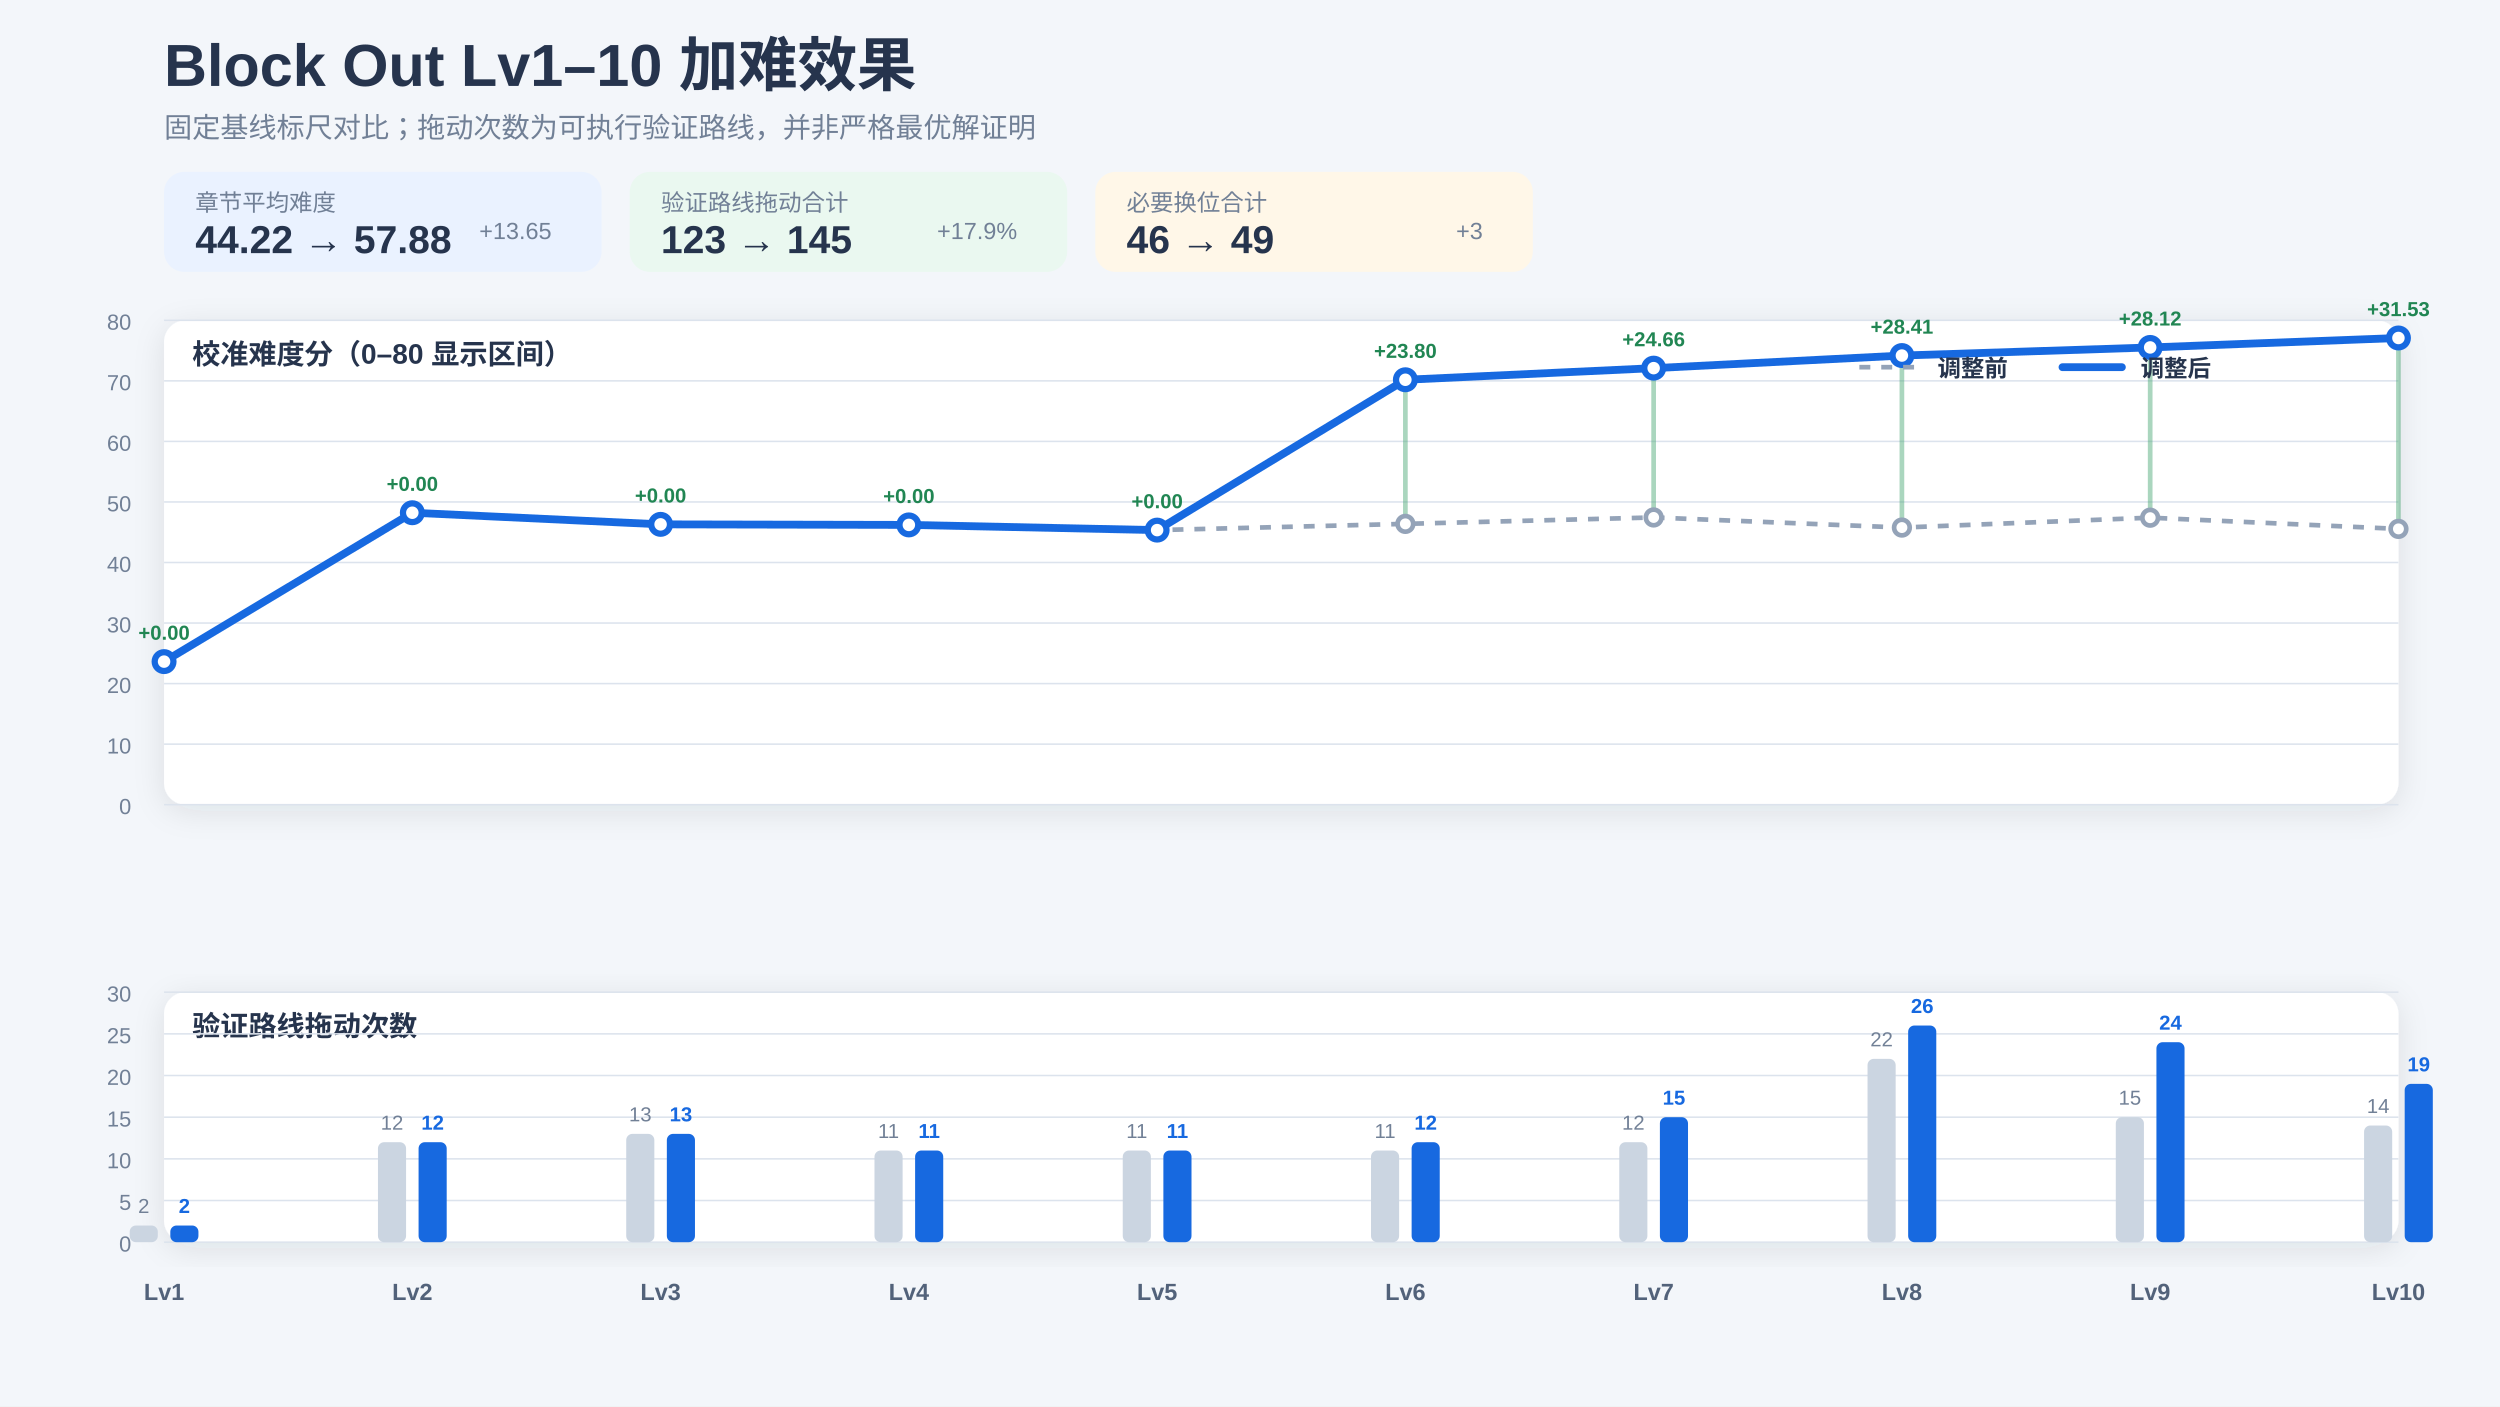
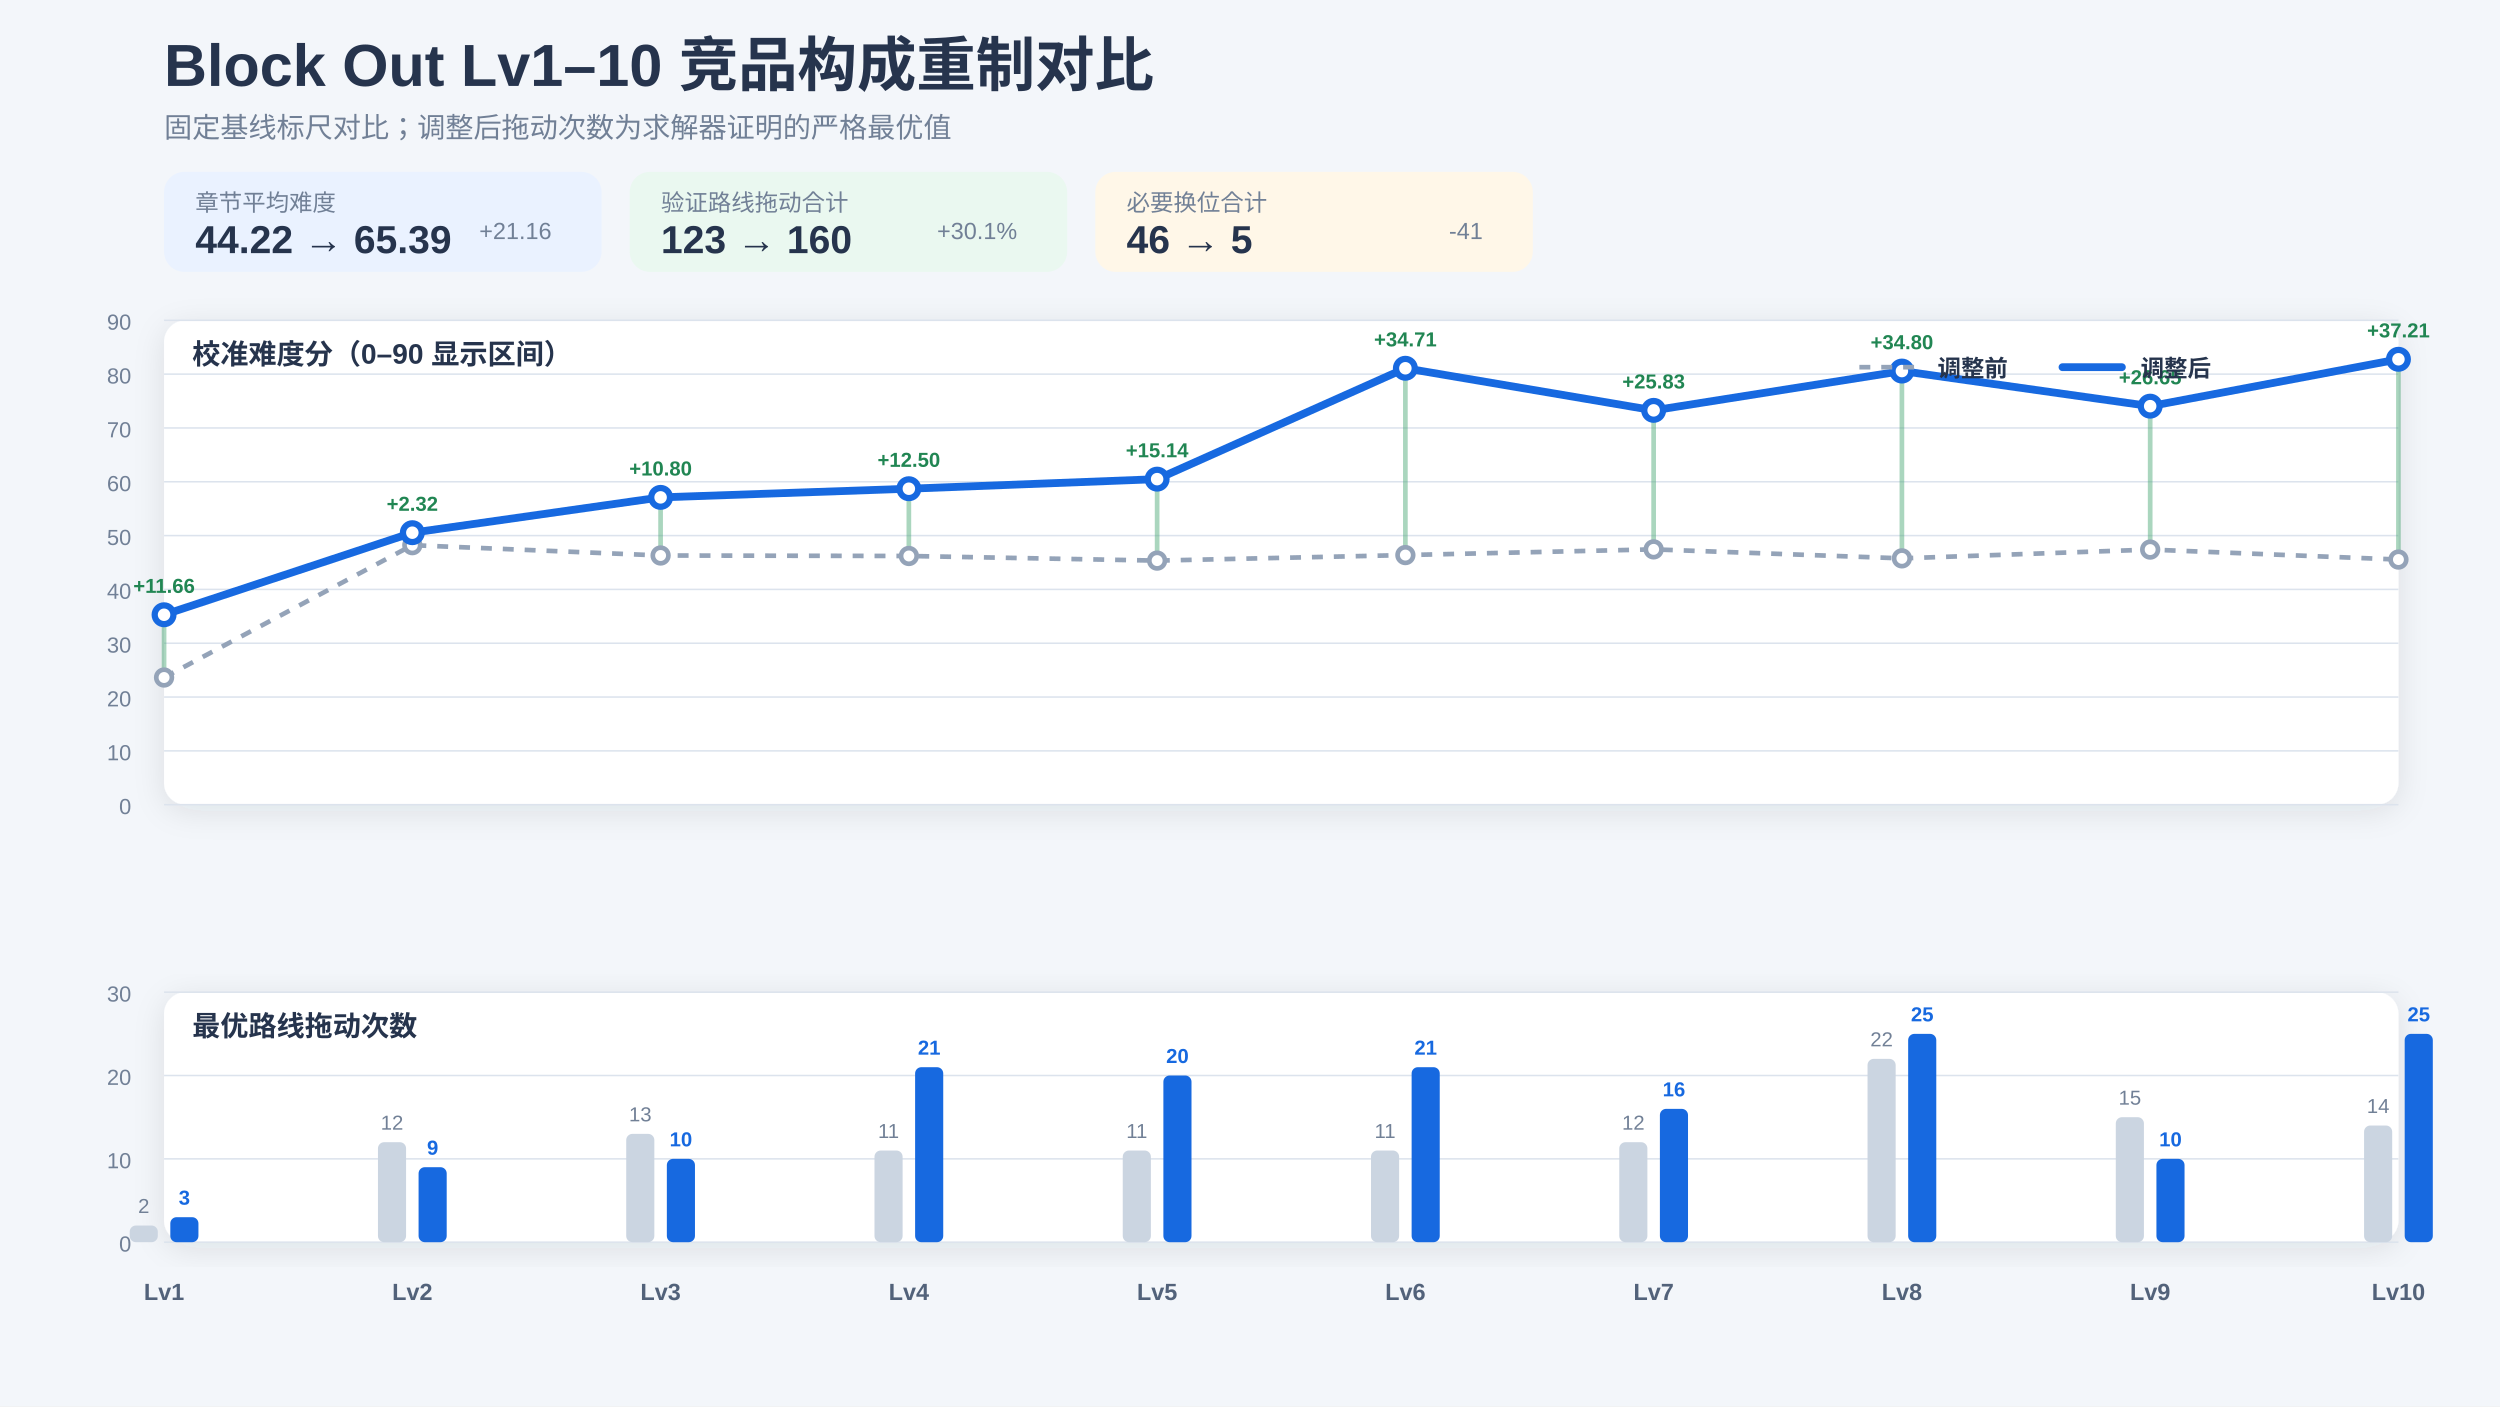
<svg xmlns="http://www.w3.org/2000/svg" width="1600" height="900" viewBox="0 0 1600 900">
  <defs>
    <filter id="shadow">
      <feDropShadow dx="0" dy="4" stdDeviation="10" flood-color="#1D2A44" flood-opacity="0.10" />
    </filter>
    <style>
      text { font-family: "Microsoft YaHei", "PingFang SC", Arial, sans-serif; fill: #26344D; }
      .title { font-size: 38px; font-weight: 700; }
      .subtitle { font-size: 18px; fill: #718096; }
      .card-label { font-size: 15px; fill: #718096; }
      .card-value { font-size: 25px; font-weight: 700; }
      .panel-title { font-size: 18px; font-weight: 700; }
      .grid { stroke: #DCE3ED; stroke-width: 1; }
      .axis-label { font-size: 14px; fill: #718096; }
      .before-line { fill: none; stroke: #94A3B8; stroke-width: 3; stroke-dasharray: 7 7; }
      .after-line { fill: none; stroke: #1769E0; stroke-width: 5; stroke-linecap: round; stroke-linejoin: round; }
      .uplift-line { stroke: #43A36F; stroke-width: 3; opacity: 0.45; }
      .before-point { fill: #FFFFFF; stroke: #94A3B8; stroke-width: 3; }
      .after-point { fill: #FFFFFF; stroke: #1769E0; stroke-width: 4; }
      .delta { font-size: 13px; font-weight: 700; fill: #218653; }
      .before-bar { fill: #CBD5E1; }
      .after-bar { fill: #1769E0; }
      .bar-label { font-size: 13px; fill: #718096; }
      .bar-label.strong { fill: #1769E0; font-weight: 700; }
      .level-label { font-size: 15px; font-weight: 600; fill: #52627A; }
      .legend { font-size: 15px; font-weight: 600; }
    </style>
  </defs>
  <rect width="1600" height="900" fill="#F3F6FA" />
-   <text x="105" y="55" class="title">Block Out Lv1–10 加难效果</text>
-   <text x="105" y="88" class="subtitle">固定基线标尺对比；拖动次数为可执行验证路线，并非严格最优解证明</text>
+   <text x="105" y="55" class="title">Block Out Lv1–10 竞品构成重制对比</text>
+   <text x="105" y="88" class="subtitle">固定基线标尺对比；调整后拖动次数为求解器证明的严格最优值</text>
  <g transform="translate(105,110)">
    <rect width="280" height="64" rx="13" fill="#EAF2FF" />
    <text x="20" y="25" class="card-label">章节平均难度</text>
-     <text x="20" y="52" class="card-value" fill="#1769E0">44.22 → 57.88</text>
-     <text x="248" y="43" text-anchor="end" class="card-label" fill="#218653">+13.65</text>
+     <text x="20" y="52" class="card-value" fill="#1769E0">44.22 → 65.39</text>
+     <text x="248" y="43" text-anchor="end" class="card-label" fill="#218653">+21.16</text>
  </g>
  <g transform="translate(403,110)">
    <rect width="280" height="64" rx="13" fill="#EAF8F0" />
    <text x="20" y="25" class="card-label">验证路线拖动合计</text>
-     <text x="20" y="52" class="card-value" fill="#218653">123 → 145</text>
-     <text x="248" y="43" text-anchor="end" class="card-label" fill="#218653">+17.9%</text>
+     <text x="20" y="52" class="card-value" fill="#218653">123 → 160</text>
+     <text x="248" y="43" text-anchor="end" class="card-label" fill="#218653">+30.1%</text>
  </g>
  <g transform="translate(701,110)">
    <rect width="280" height="64" rx="13" fill="#FFF7E8" />
    <text x="20" y="25" class="card-label">必要换位合计</text>
-     <text x="20" y="52" class="card-value" fill="#C96800">46 → 49</text>
-     <text x="248" y="43" text-anchor="end" class="card-label" fill="#218653">+3</text>
+     <text x="20" y="52" class="card-value" fill="#C96800">46 → 5</text>
+     <text x="248" y="43" text-anchor="end" class="card-label" fill="#218653">-41</text>
  </g>
  <rect x="105" y="205" width="1430" height="310" rx="14" fill="#FFFFFF" filter="url(#shadow)" />
-   <text x="123" y="233" class="panel-title">校准难度分（0–80 显示区间）</text>
+   <text x="123" y="233" class="panel-title">校准难度分（0–90 显示区间）</text>
  <line x1="105" y1="515.00" x2="1535" y2="515.00" class="grid" />
  <text x="84" y="521.00" text-anchor="end" class="axis-label">0</text>
-   <line x1="105" y1="476.25" x2="1535" y2="476.25" class="grid" />
-   <text x="84" y="482.25" text-anchor="end" class="axis-label">10</text>
-   <line x1="105" y1="437.50" x2="1535" y2="437.50" class="grid" />
-   <text x="84" y="443.50" text-anchor="end" class="axis-label">20</text>
-   <line x1="105" y1="398.75" x2="1535" y2="398.75" class="grid" />
-   <text x="84" y="404.75" text-anchor="end" class="axis-label">30</text>
-   <line x1="105" y1="360.00" x2="1535" y2="360.00" class="grid" />
-   <text x="84" y="366.00" text-anchor="end" class="axis-label">40</text>
-   <line x1="105" y1="321.25" x2="1535" y2="321.25" class="grid" />
-   <text x="84" y="327.25" text-anchor="end" class="axis-label">50</text>
-   <line x1="105" y1="282.50" x2="1535" y2="282.50" class="grid" />
-   <text x="84" y="288.50" text-anchor="end" class="axis-label">60</text>
-   <line x1="105" y1="243.75" x2="1535" y2="243.75" class="grid" />
-   <text x="84" y="249.75" text-anchor="end" class="axis-label">70</text>
+   <line x1="105" y1="480.56" x2="1535" y2="480.56" class="grid" />
+   <text x="84" y="486.56" text-anchor="end" class="axis-label">10</text>
+   <line x1="105" y1="446.11" x2="1535" y2="446.11" class="grid" />
+   <text x="84" y="452.11" text-anchor="end" class="axis-label">20</text>
+   <line x1="105" y1="411.67" x2="1535" y2="411.67" class="grid" />
+   <text x="84" y="417.67" text-anchor="end" class="axis-label">30</text>
+   <line x1="105" y1="377.22" x2="1535" y2="377.22" class="grid" />
+   <text x="84" y="383.22" text-anchor="end" class="axis-label">40</text>
+   <line x1="105" y1="342.78" x2="1535" y2="342.78" class="grid" />
+   <text x="84" y="348.78" text-anchor="end" class="axis-label">50</text>
+   <line x1="105" y1="308.33" x2="1535" y2="308.33" class="grid" />
+   <text x="84" y="314.33" text-anchor="end" class="axis-label">60</text>
+   <line x1="105" y1="273.89" x2="1535" y2="273.89" class="grid" />
+   <text x="84" y="279.89" text-anchor="end" class="axis-label">70</text>
+   <line x1="105" y1="239.44" x2="1535" y2="239.44" class="grid" />
+   <text x="84" y="245.44" text-anchor="end" class="axis-label">80</text>
  <line x1="105" y1="205.00" x2="1535" y2="205.00" class="grid" />
-   <text x="84" y="211.00" text-anchor="end" class="axis-label">80</text>
-   <path d="M105.00,423.43 L263.89,328.15 L422.78,335.59 L581.67,335.94 L740.56,339.27 L899.44,335.28 L1058.33,331.17 L1217.22,337.64 L1376.11,331.32 L1535.00,338.49" class="before-line" />
-   <path d="M105.00,423.43 L263.89,328.15 L422.78,335.59 L581.67,335.94 L740.56,339.27 L899.44,243.05 L1058.33,235.61 L1217.22,227.55 L1376.11,222.36 L1535.00,216.31" class="after-line" />
-   <line x1="105.00" y1="423.43" x2="105.00" y2="423.43" class="uplift-line" />
-   <circle cx="105.00" cy="423.43" r="5" class="before-point" />
-   <circle cx="105.00" cy="423.43" r="6" class="after-point" />
-   <text x="105.00" y="409.43" text-anchor="middle" class="delta">+0.00</text>
-   <line x1="263.89" y1="328.15" x2="263.89" y2="328.15" class="uplift-line" />
-   <circle cx="263.89" cy="328.15" r="5" class="before-point" />
-   <circle cx="263.89" cy="328.15" r="6" class="after-point" />
-   <text x="263.89" y="314.15" text-anchor="middle" class="delta">+0.00</text>
-   <line x1="422.78" y1="335.59" x2="422.78" y2="335.59" class="uplift-line" />
-   <circle cx="422.78" cy="335.59" r="5" class="before-point" />
-   <circle cx="422.78" cy="335.59" r="6" class="after-point" />
-   <text x="422.78" y="321.59" text-anchor="middle" class="delta">+0.00</text>
-   <line x1="581.67" y1="335.94" x2="581.67" y2="335.94" class="uplift-line" />
-   <circle cx="581.67" cy="335.94" r="5" class="before-point" />
-   <circle cx="581.67" cy="335.94" r="6" class="after-point" />
-   <text x="581.67" y="321.94" text-anchor="middle" class="delta">+0.00</text>
-   <line x1="740.56" y1="339.27" x2="740.56" y2="339.27" class="uplift-line" />
-   <circle cx="740.56" cy="339.27" r="5" class="before-point" />
-   <circle cx="740.56" cy="339.27" r="6" class="after-point" />
-   <text x="740.56" y="325.27" text-anchor="middle" class="delta">+0.00</text>
-   <line x1="899.44" y1="335.28" x2="899.44" y2="243.05" class="uplift-line" />
-   <circle cx="899.44" cy="335.28" r="5" class="before-point" />
-   <circle cx="899.44" cy="243.05" r="6" class="after-point" />
-   <text x="899.44" y="229.05" text-anchor="middle" class="delta">+23.80</text>
-   <line x1="1058.33" y1="331.17" x2="1058.33" y2="235.61" class="uplift-line" />
-   <circle cx="1058.33" cy="331.17" r="5" class="before-point" />
-   <circle cx="1058.33" cy="235.61" r="6" class="after-point" />
-   <text x="1058.33" y="221.61" text-anchor="middle" class="delta">+24.66</text>
-   <line x1="1217.22" y1="337.64" x2="1217.22" y2="227.55" class="uplift-line" />
-   <circle cx="1217.22" cy="337.64" r="5" class="before-point" />
-   <circle cx="1217.22" cy="227.55" r="6" class="after-point" />
-   <text x="1217.22" y="213.55" text-anchor="middle" class="delta">+28.41</text>
-   <line x1="1376.11" y1="331.32" x2="1376.11" y2="222.36" class="uplift-line" />
-   <circle cx="1376.11" cy="331.32" r="5" class="before-point" />
-   <circle cx="1376.11" cy="222.36" r="6" class="after-point" />
-   <text x="1376.11" y="208.36" text-anchor="middle" class="delta">+28.12</text>
-   <line x1="1535.00" y1="338.49" x2="1535.00" y2="216.31" class="uplift-line" />
-   <circle cx="1535.00" cy="338.49" r="5" class="before-point" />
-   <circle cx="1535.00" cy="216.31" r="6" class="after-point" />
-   <text x="1535.00" y="202.31" text-anchor="middle" class="delta">+31.53</text>
+   <text x="84" y="211.00" text-anchor="end" class="axis-label">90</text>
+   <path d="M105.00,433.61 L263.89,348.91 L422.78,355.52 L581.67,355.83 L740.56,358.79 L899.44,355.25 L1058.33,351.60 L1217.22,357.35 L1376.11,351.73 L1535.00,358.11" class="before-line" />
+   <path d="M105.00,393.45 L263.89,340.92 L422.78,318.32 L581.67,312.78 L740.56,306.65 L899.44,235.69 L1058.33,262.63 L1217.22,237.48 L1376.11,259.94 L1535.00,229.94" class="after-line" />
+   <line x1="105.00" y1="433.61" x2="105.00" y2="393.45" class="uplift-line" />
+   <circle cx="105.00" cy="433.61" r="5" class="before-point" />
+   <circle cx="105.00" cy="393.45" r="6" class="after-point" />
+   <text x="105.00" y="379.45" text-anchor="middle" class="delta">+11.66</text>
+   <line x1="263.89" y1="348.91" x2="263.89" y2="340.92" class="uplift-line" />
+   <circle cx="263.89" cy="348.91" r="5" class="before-point" />
+   <circle cx="263.89" cy="340.92" r="6" class="after-point" />
+   <text x="263.89" y="326.92" text-anchor="middle" class="delta">+2.32</text>
+   <line x1="422.78" y1="355.52" x2="422.78" y2="318.32" class="uplift-line" />
+   <circle cx="422.78" cy="355.52" r="5" class="before-point" />
+   <circle cx="422.78" cy="318.32" r="6" class="after-point" />
+   <text x="422.78" y="304.32" text-anchor="middle" class="delta">+10.80</text>
+   <line x1="581.67" y1="355.83" x2="581.67" y2="312.78" class="uplift-line" />
+   <circle cx="581.67" cy="355.83" r="5" class="before-point" />
+   <circle cx="581.67" cy="312.78" r="6" class="after-point" />
+   <text x="581.67" y="298.78" text-anchor="middle" class="delta">+12.50</text>
+   <line x1="740.56" y1="358.79" x2="740.56" y2="306.65" class="uplift-line" />
+   <circle cx="740.56" cy="358.79" r="5" class="before-point" />
+   <circle cx="740.56" cy="306.65" r="6" class="after-point" />
+   <text x="740.56" y="292.65" text-anchor="middle" class="delta">+15.14</text>
+   <line x1="899.44" y1="355.25" x2="899.44" y2="235.69" class="uplift-line" />
+   <circle cx="899.44" cy="355.25" r="5" class="before-point" />
+   <circle cx="899.44" cy="235.69" r="6" class="after-point" />
+   <text x="899.44" y="221.69" text-anchor="middle" class="delta">+34.71</text>
+   <line x1="1058.33" y1="351.60" x2="1058.33" y2="262.63" class="uplift-line" />
+   <circle cx="1058.33" cy="351.60" r="5" class="before-point" />
+   <circle cx="1058.33" cy="262.63" r="6" class="after-point" />
+   <text x="1058.33" y="248.63" text-anchor="middle" class="delta">+25.83</text>
+   <line x1="1217.22" y1="357.35" x2="1217.22" y2="237.48" class="uplift-line" />
+   <circle cx="1217.22" cy="357.35" r="5" class="before-point" />
+   <circle cx="1217.22" cy="237.48" r="6" class="after-point" />
+   <text x="1217.22" y="223.48" text-anchor="middle" class="delta">+34.80</text>
+   <line x1="1376.11" y1="351.73" x2="1376.11" y2="259.94" class="uplift-line" />
+   <circle cx="1376.11" cy="351.73" r="5" class="before-point" />
+   <circle cx="1376.11" cy="259.94" r="6" class="after-point" />
+   <text x="1376.11" y="245.94" text-anchor="middle" class="delta">+26.65</text>
+   <line x1="1535.00" y1="358.11" x2="1535.00" y2="229.94" class="uplift-line" />
+   <circle cx="1535.00" cy="358.11" r="5" class="before-point" />
+   <circle cx="1535.00" cy="229.94" r="6" class="after-point" />
+   <text x="1535.00" y="215.94" text-anchor="middle" class="delta">+37.21</text>
  <g transform="translate(1190, 235)">
    <line x1="0" y1="0" x2="38" y2="0" class="before-line" />
    <text x="50" y="6" class="legend">调整前</text>
    <line x1="130" y1="0" x2="168" y2="0" class="after-line" />
    <text x="180" y="6" class="legend">调整后</text>
  </g>
  <rect x="105" y="635" width="1430" height="160" rx="14" fill="#FFFFFF" filter="url(#shadow)" />
-   <text x="123" y="663" class="panel-title">验证路线拖动次数</text>
+   <text x="123" y="663" class="panel-title">最优路线拖动次数</text>
  <line x1="105" y1="795.00" x2="1535" y2="795.00" class="grid" />
  <text x="84" y="801.00" text-anchor="end" class="axis-label">0</text>
-   <line x1="105" y1="768.33" x2="1535" y2="768.33" class="grid" />
-   <text x="84" y="774.33" text-anchor="end" class="axis-label">5</text>
  <line x1="105" y1="741.67" x2="1535" y2="741.67" class="grid" />
  <text x="84" y="747.67" text-anchor="end" class="axis-label">10</text>
-   <line x1="105" y1="715.00" x2="1535" y2="715.00" class="grid" />
-   <text x="84" y="721.00" text-anchor="end" class="axis-label">15</text>
  <line x1="105" y1="688.33" x2="1535" y2="688.33" class="grid" />
  <text x="84" y="694.33" text-anchor="end" class="axis-label">20</text>
-   <line x1="105" y1="661.67" x2="1535" y2="661.67" class="grid" />
-   <text x="84" y="667.67" text-anchor="end" class="axis-label">25</text>
  <line x1="105" y1="635.00" x2="1535" y2="635.00" class="grid" />
  <text x="84" y="641.00" text-anchor="end" class="axis-label">30</text>
  <rect x="83.00" y="784.33" width="18" height="10.67" rx="4" class="before-bar" />
-   <rect x="109.00" y="784.33" width="18" height="10.67" rx="4" class="after-bar" />
+   <rect x="109.00" y="779.00" width="18" height="16.00" rx="4" class="after-bar" />
  <text x="92.00" y="776.33" text-anchor="middle" class="bar-label">2</text>
-   <text x="118.00" y="776.33" text-anchor="middle" class="bar-label strong">2</text>
+   <text x="118.00" y="771.00" text-anchor="middle" class="bar-label strong">3</text>
  <text x="105.00" y="832" text-anchor="middle" class="level-label">Lv1</text>
  <rect x="241.89" y="731.00" width="18" height="64.00" rx="4" class="before-bar" />
-   <rect x="267.89" y="731.00" width="18" height="64.00" rx="4" class="after-bar" />
+   <rect x="267.89" y="747.00" width="18" height="48.00" rx="4" class="after-bar" />
  <text x="250.89" y="723.00" text-anchor="middle" class="bar-label">12</text>
-   <text x="276.89" y="723.00" text-anchor="middle" class="bar-label strong">12</text>
+   <text x="276.89" y="739.00" text-anchor="middle" class="bar-label strong">9</text>
  <text x="263.89" y="832" text-anchor="middle" class="level-label">Lv2</text>
  <rect x="400.78" y="725.67" width="18" height="69.33" rx="4" class="before-bar" />
-   <rect x="426.78" y="725.67" width="18" height="69.33" rx="4" class="after-bar" />
+   <rect x="426.78" y="741.67" width="18" height="53.33" rx="4" class="after-bar" />
  <text x="409.78" y="717.67" text-anchor="middle" class="bar-label">13</text>
-   <text x="435.78" y="717.67" text-anchor="middle" class="bar-label strong">13</text>
+   <text x="435.78" y="733.67" text-anchor="middle" class="bar-label strong">10</text>
  <text x="422.78" y="832" text-anchor="middle" class="level-label">Lv3</text>
  <rect x="559.67" y="736.33" width="18" height="58.67" rx="4" class="before-bar" />
-   <rect x="585.67" y="736.33" width="18" height="58.67" rx="4" class="after-bar" />
+   <rect x="585.67" y="683.00" width="18" height="112.00" rx="4" class="after-bar" />
  <text x="568.67" y="728.33" text-anchor="middle" class="bar-label">11</text>
-   <text x="594.67" y="728.33" text-anchor="middle" class="bar-label strong">11</text>
+   <text x="594.67" y="675.00" text-anchor="middle" class="bar-label strong">21</text>
  <text x="581.67" y="832" text-anchor="middle" class="level-label">Lv4</text>
  <rect x="718.56" y="736.33" width="18" height="58.67" rx="4" class="before-bar" />
-   <rect x="744.56" y="736.33" width="18" height="58.67" rx="4" class="after-bar" />
+   <rect x="744.56" y="688.33" width="18" height="106.67" rx="4" class="after-bar" />
  <text x="727.56" y="728.33" text-anchor="middle" class="bar-label">11</text>
-   <text x="753.56" y="728.33" text-anchor="middle" class="bar-label strong">11</text>
+   <text x="753.56" y="680.33" text-anchor="middle" class="bar-label strong">20</text>
  <text x="740.56" y="832" text-anchor="middle" class="level-label">Lv5</text>
  <rect x="877.44" y="736.33" width="18" height="58.67" rx="4" class="before-bar" />
-   <rect x="903.44" y="731.00" width="18" height="64.00" rx="4" class="after-bar" />
+   <rect x="903.44" y="683.00" width="18" height="112.00" rx="4" class="after-bar" />
  <text x="886.44" y="728.33" text-anchor="middle" class="bar-label">11</text>
-   <text x="912.44" y="723.00" text-anchor="middle" class="bar-label strong">12</text>
+   <text x="912.44" y="675.00" text-anchor="middle" class="bar-label strong">21</text>
  <text x="899.44" y="832" text-anchor="middle" class="level-label">Lv6</text>
  <rect x="1036.33" y="731.00" width="18" height="64.00" rx="4" class="before-bar" />
-   <rect x="1062.33" y="715.00" width="18" height="80.00" rx="4" class="after-bar" />
+   <rect x="1062.33" y="709.67" width="18" height="85.33" rx="4" class="after-bar" />
  <text x="1045.33" y="723.00" text-anchor="middle" class="bar-label">12</text>
-   <text x="1071.33" y="707.00" text-anchor="middle" class="bar-label strong">15</text>
+   <text x="1071.33" y="701.67" text-anchor="middle" class="bar-label strong">16</text>
  <text x="1058.33" y="832" text-anchor="middle" class="level-label">Lv7</text>
  <rect x="1195.22" y="677.67" width="18" height="117.33" rx="4" class="before-bar" />
-   <rect x="1221.22" y="656.33" width="18" height="138.67" rx="4" class="after-bar" />
+   <rect x="1221.22" y="661.67" width="18" height="133.33" rx="4" class="after-bar" />
  <text x="1204.22" y="669.67" text-anchor="middle" class="bar-label">22</text>
-   <text x="1230.22" y="648.33" text-anchor="middle" class="bar-label strong">26</text>
+   <text x="1230.22" y="653.67" text-anchor="middle" class="bar-label strong">25</text>
  <text x="1217.22" y="832" text-anchor="middle" class="level-label">Lv8</text>
  <rect x="1354.11" y="715.00" width="18" height="80.00" rx="4" class="before-bar" />
-   <rect x="1380.11" y="667.00" width="18" height="128.00" rx="4" class="after-bar" />
+   <rect x="1380.11" y="741.67" width="18" height="53.33" rx="4" class="after-bar" />
  <text x="1363.11" y="707.00" text-anchor="middle" class="bar-label">15</text>
-   <text x="1389.11" y="659.00" text-anchor="middle" class="bar-label strong">24</text>
+   <text x="1389.11" y="733.67" text-anchor="middle" class="bar-label strong">10</text>
  <text x="1376.11" y="832" text-anchor="middle" class="level-label">Lv9</text>
  <rect x="1513.00" y="720.33" width="18" height="74.67" rx="4" class="before-bar" />
-   <rect x="1539.00" y="693.67" width="18" height="101.33" rx="4" class="after-bar" />
+   <rect x="1539.00" y="661.67" width="18" height="133.33" rx="4" class="after-bar" />
  <text x="1522.00" y="712.33" text-anchor="middle" class="bar-label">14</text>
-   <text x="1548.00" y="685.67" text-anchor="middle" class="bar-label strong">19</text>
+   <text x="1548.00" y="653.67" text-anchor="middle" class="bar-label strong">25</text>
  <text x="1535.00" y="832" text-anchor="middle" class="level-label">Lv10</text>
</svg>
